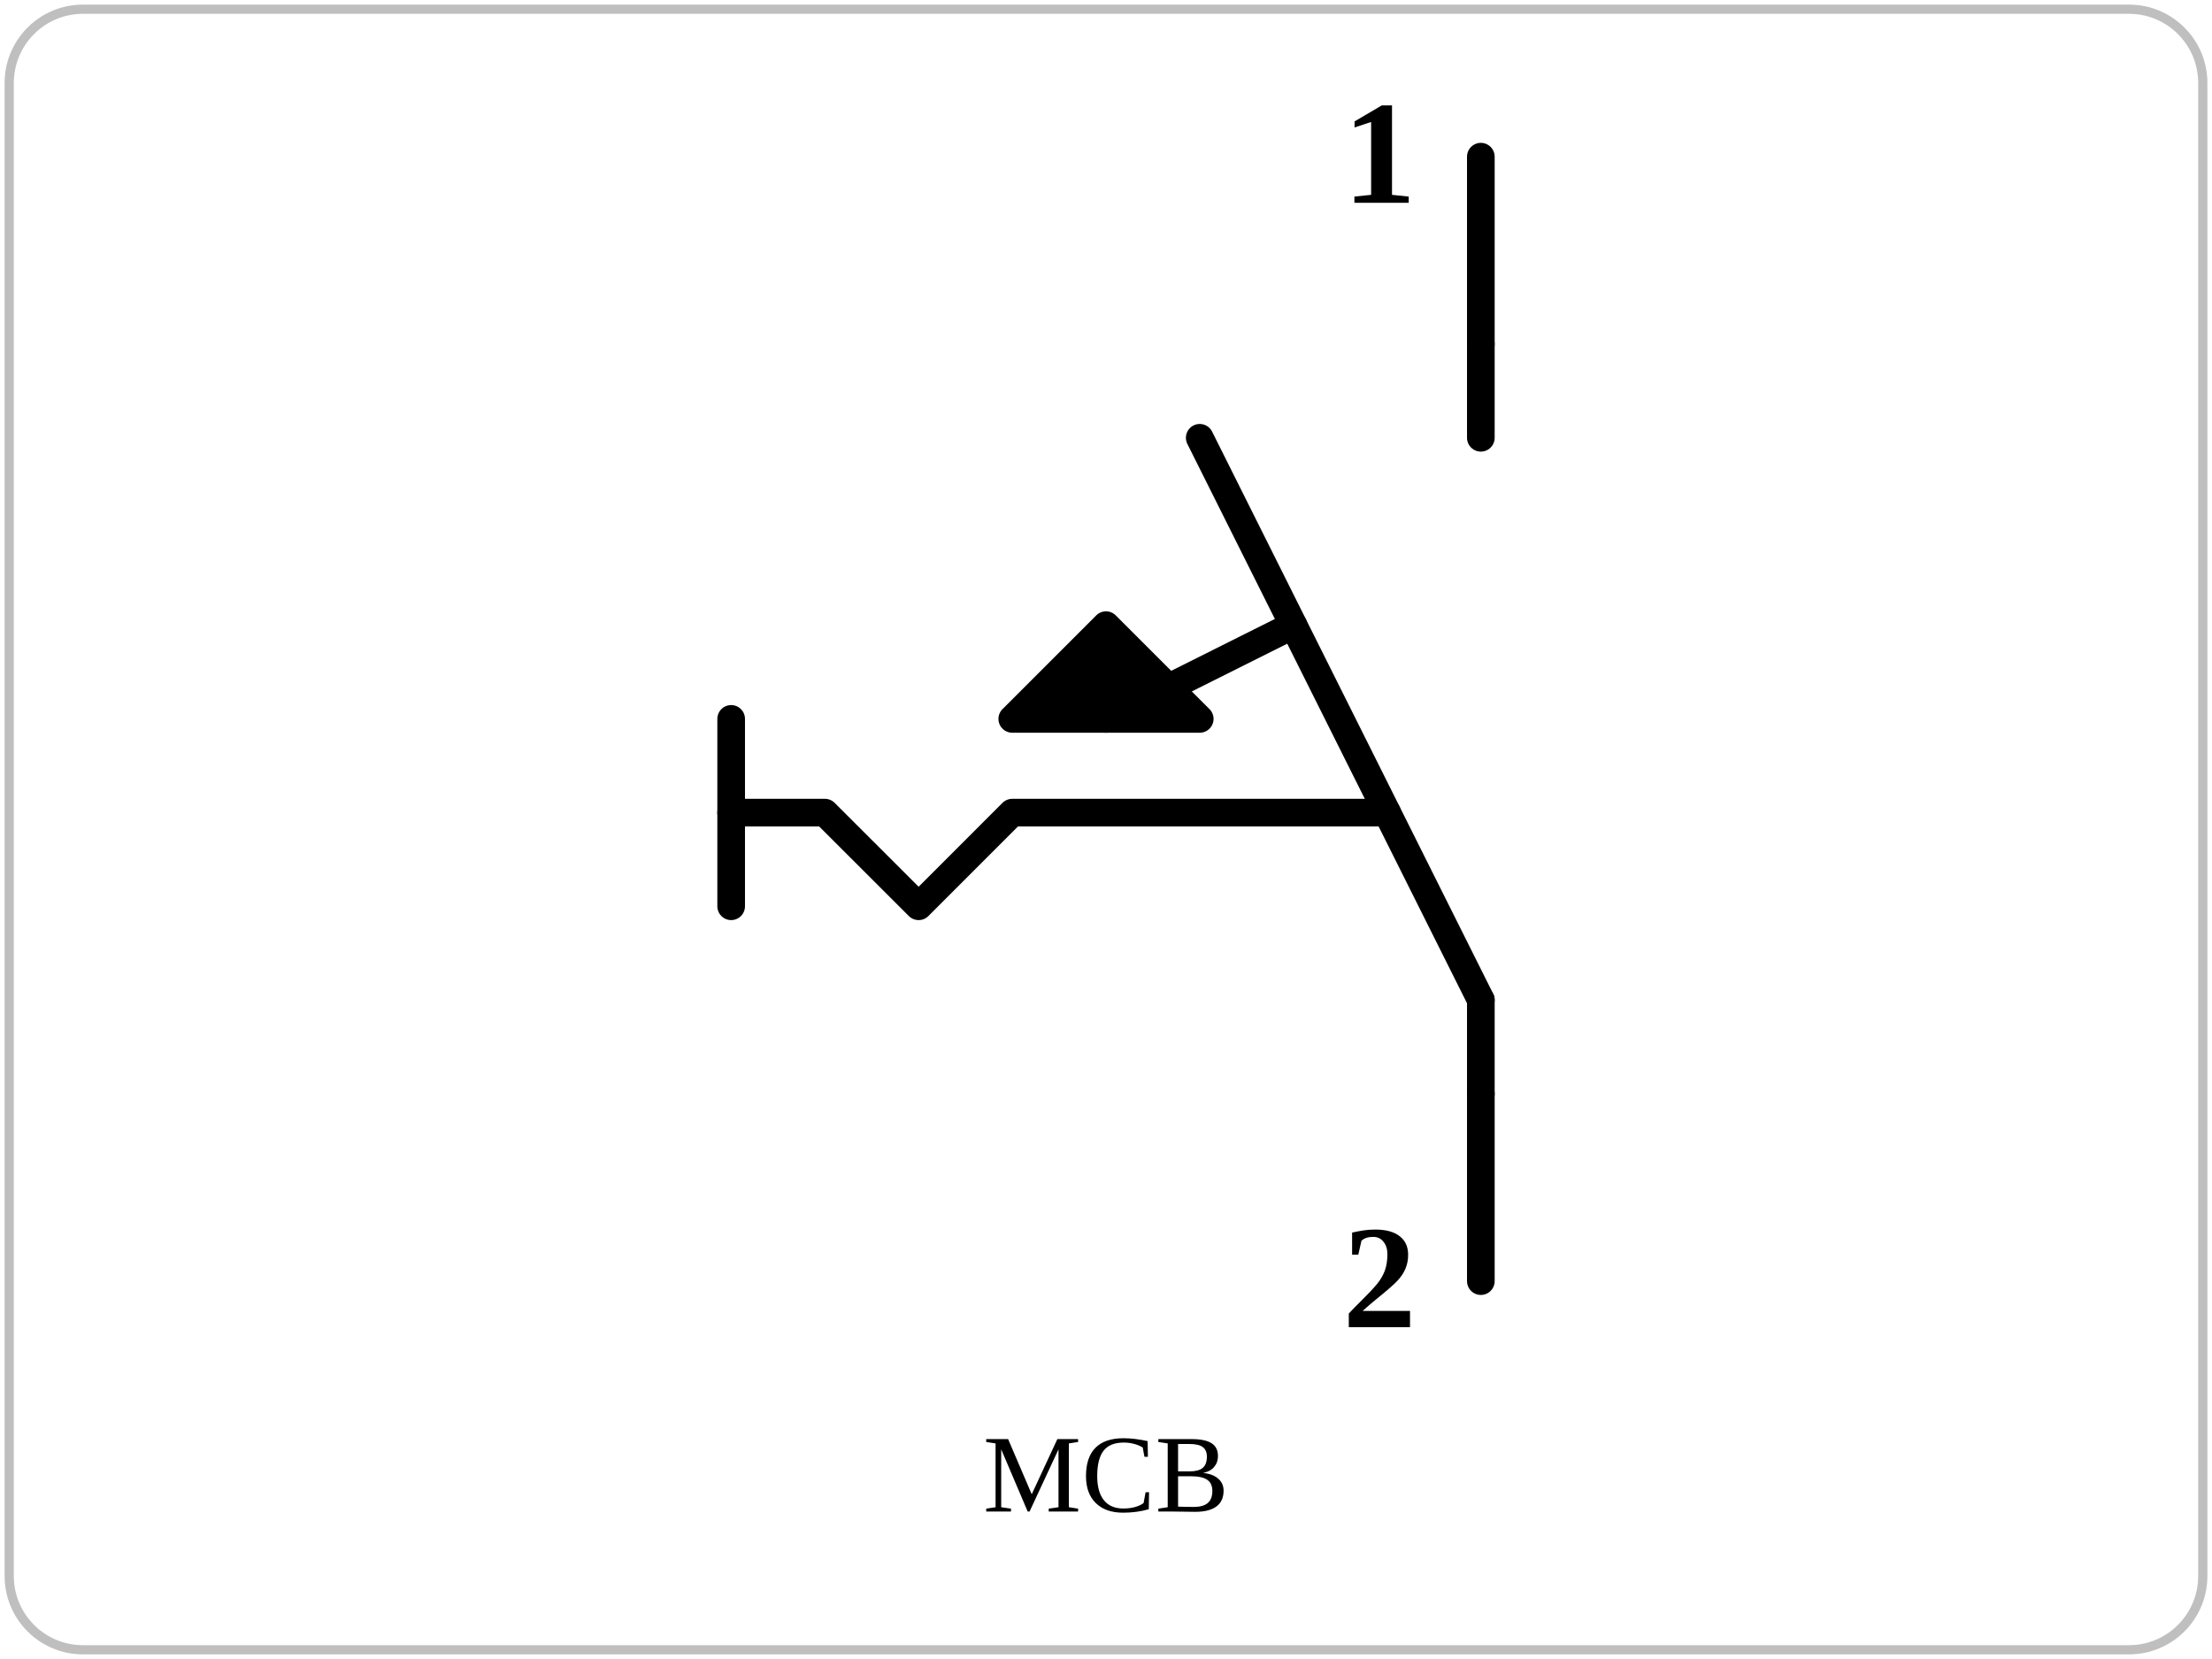
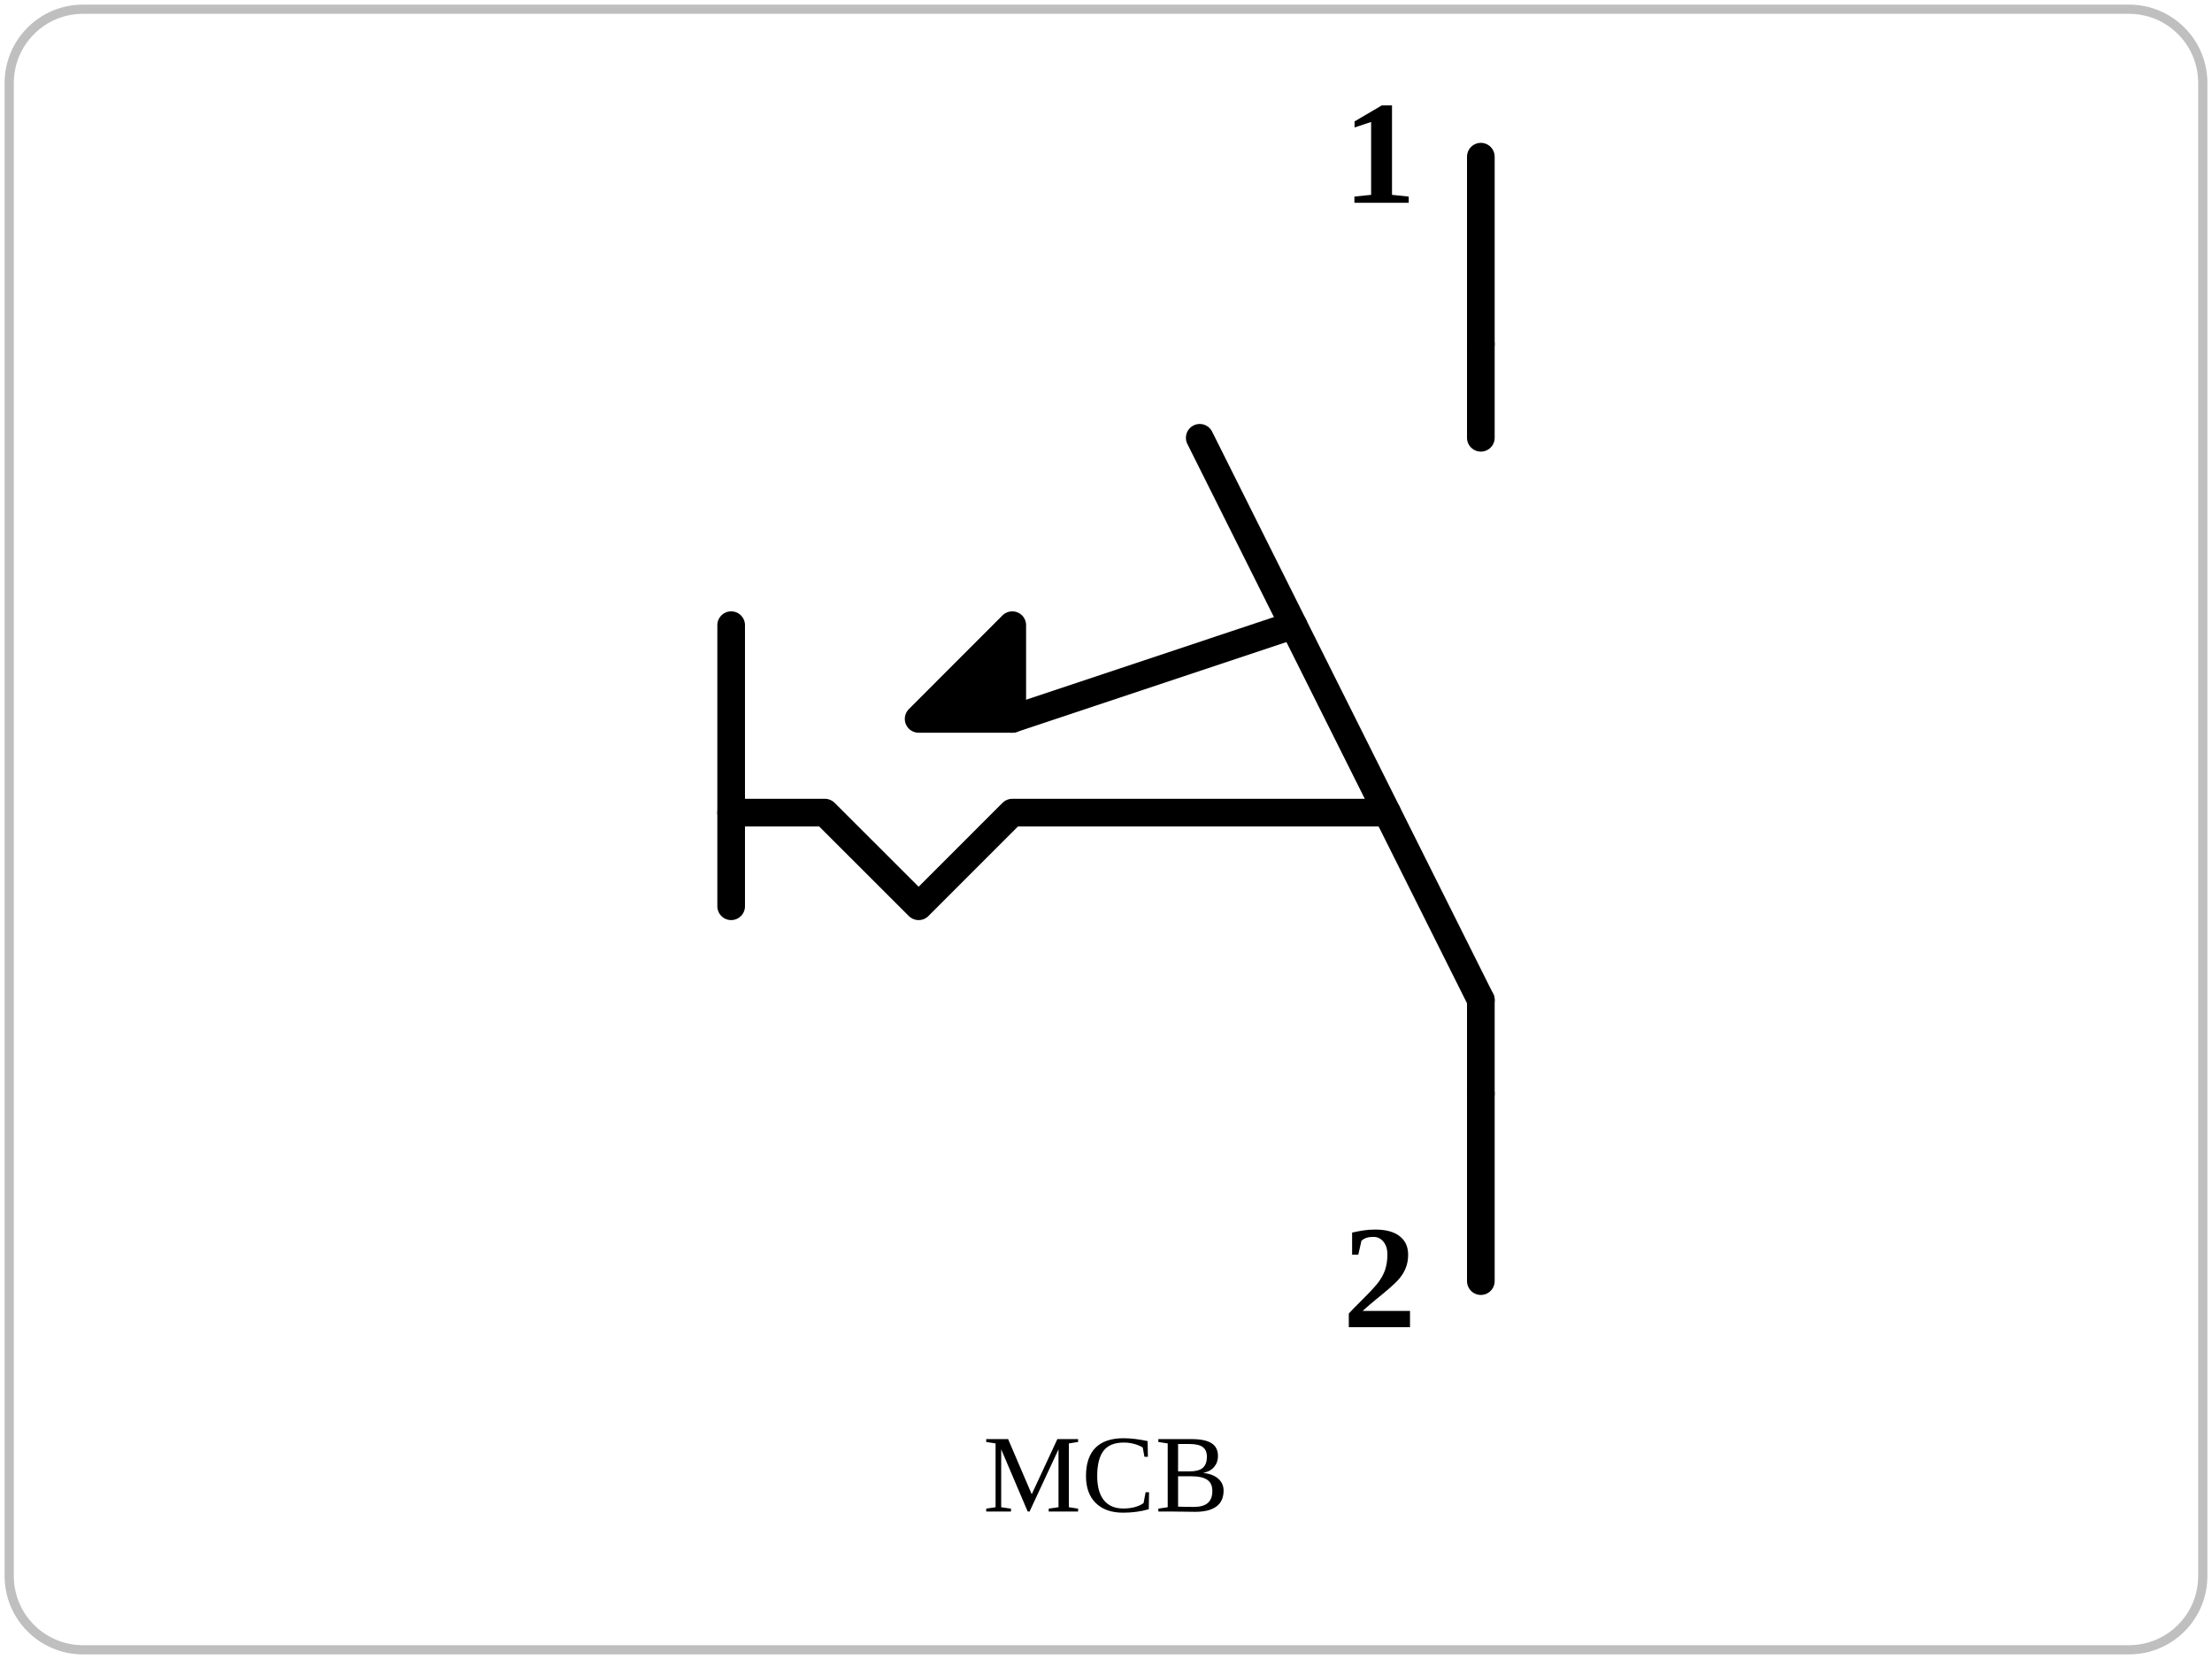
<svg xmlns="http://www.w3.org/2000/svg" viewBox="0 0 240 180" role="img">
  <rect x="1" y="1" width="238" height="178" rx="8" fill="none" stroke="currentColor" opacity="0.25" />
  <polyline points="160.67,37.33 160.67,47.50" fill="none" stroke="currentColor" stroke-width="3" stroke-linejoin="round" stroke-linecap="round" />
  <polyline points="130.17,47.50 160.67,108.50" fill="none" stroke="currentColor" stroke-width="3" stroke-linejoin="round" stroke-linecap="round" />
  <polyline points="160.67,108.50 160.67,118.67" fill="none" stroke="currentColor" stroke-width="3" stroke-linejoin="round" stroke-linecap="round" />
-   <polyline points="79.33,78.00 79.33,98.33" fill="none" stroke="currentColor" stroke-width="3" stroke-linejoin="round" stroke-linecap="round" />
+   <polyline points="79.33,67.83 79.33,98.33" fill="none" stroke="currentColor" stroke-width="3" stroke-linejoin="round" stroke-linecap="round" />
  <polyline points="79.33,88.17 89.50,88.17 99.67,98.33 109.83,88.17 150.50,88.17" fill="none" stroke="currentColor" stroke-width="3" stroke-linejoin="round" stroke-linecap="round" />
-   <polygon points="109.83,78.00 120.00,67.83 130.17,78.00 109.83,78.00" fill="currentColor" stroke="currentColor" stroke-width="3" stroke-linejoin="round" stroke-linecap="round" />
-   <polyline points="120.00,78.00 140.33,67.83" fill="none" stroke="currentColor" stroke-width="3" stroke-linejoin="round" stroke-linecap="round" />
+   <polygon points="99.67,78.00 109.83,67.83 109.83,78.00 99.67,78.00" fill="currentColor" stroke="currentColor" stroke-width="3" stroke-linejoin="round" stroke-linecap="round" />
+   <polyline points="109.83,78.00 140.33,67.83" fill="none" stroke="currentColor" stroke-width="3" stroke-linejoin="round" stroke-linecap="round" />
  <line x1="160.67" y1="17.00" x2="160.67" y2="37.33" stroke="currentColor" stroke-width="3" stroke-linecap="round" />
  <text x="149.67" y="22.00" text-anchor="middle" font-size="16" font-weight="600">1</text>
  <line x1="160.67" y1="139.00" x2="160.67" y2="118.67" stroke="currentColor" stroke-width="3" stroke-linecap="round" />
  <text x="149.67" y="144.00" text-anchor="middle" font-size="16" font-weight="600">2</text>
  <text x="120" y="164" text-anchor="middle" font-size="12">MCB</text>
</svg>
